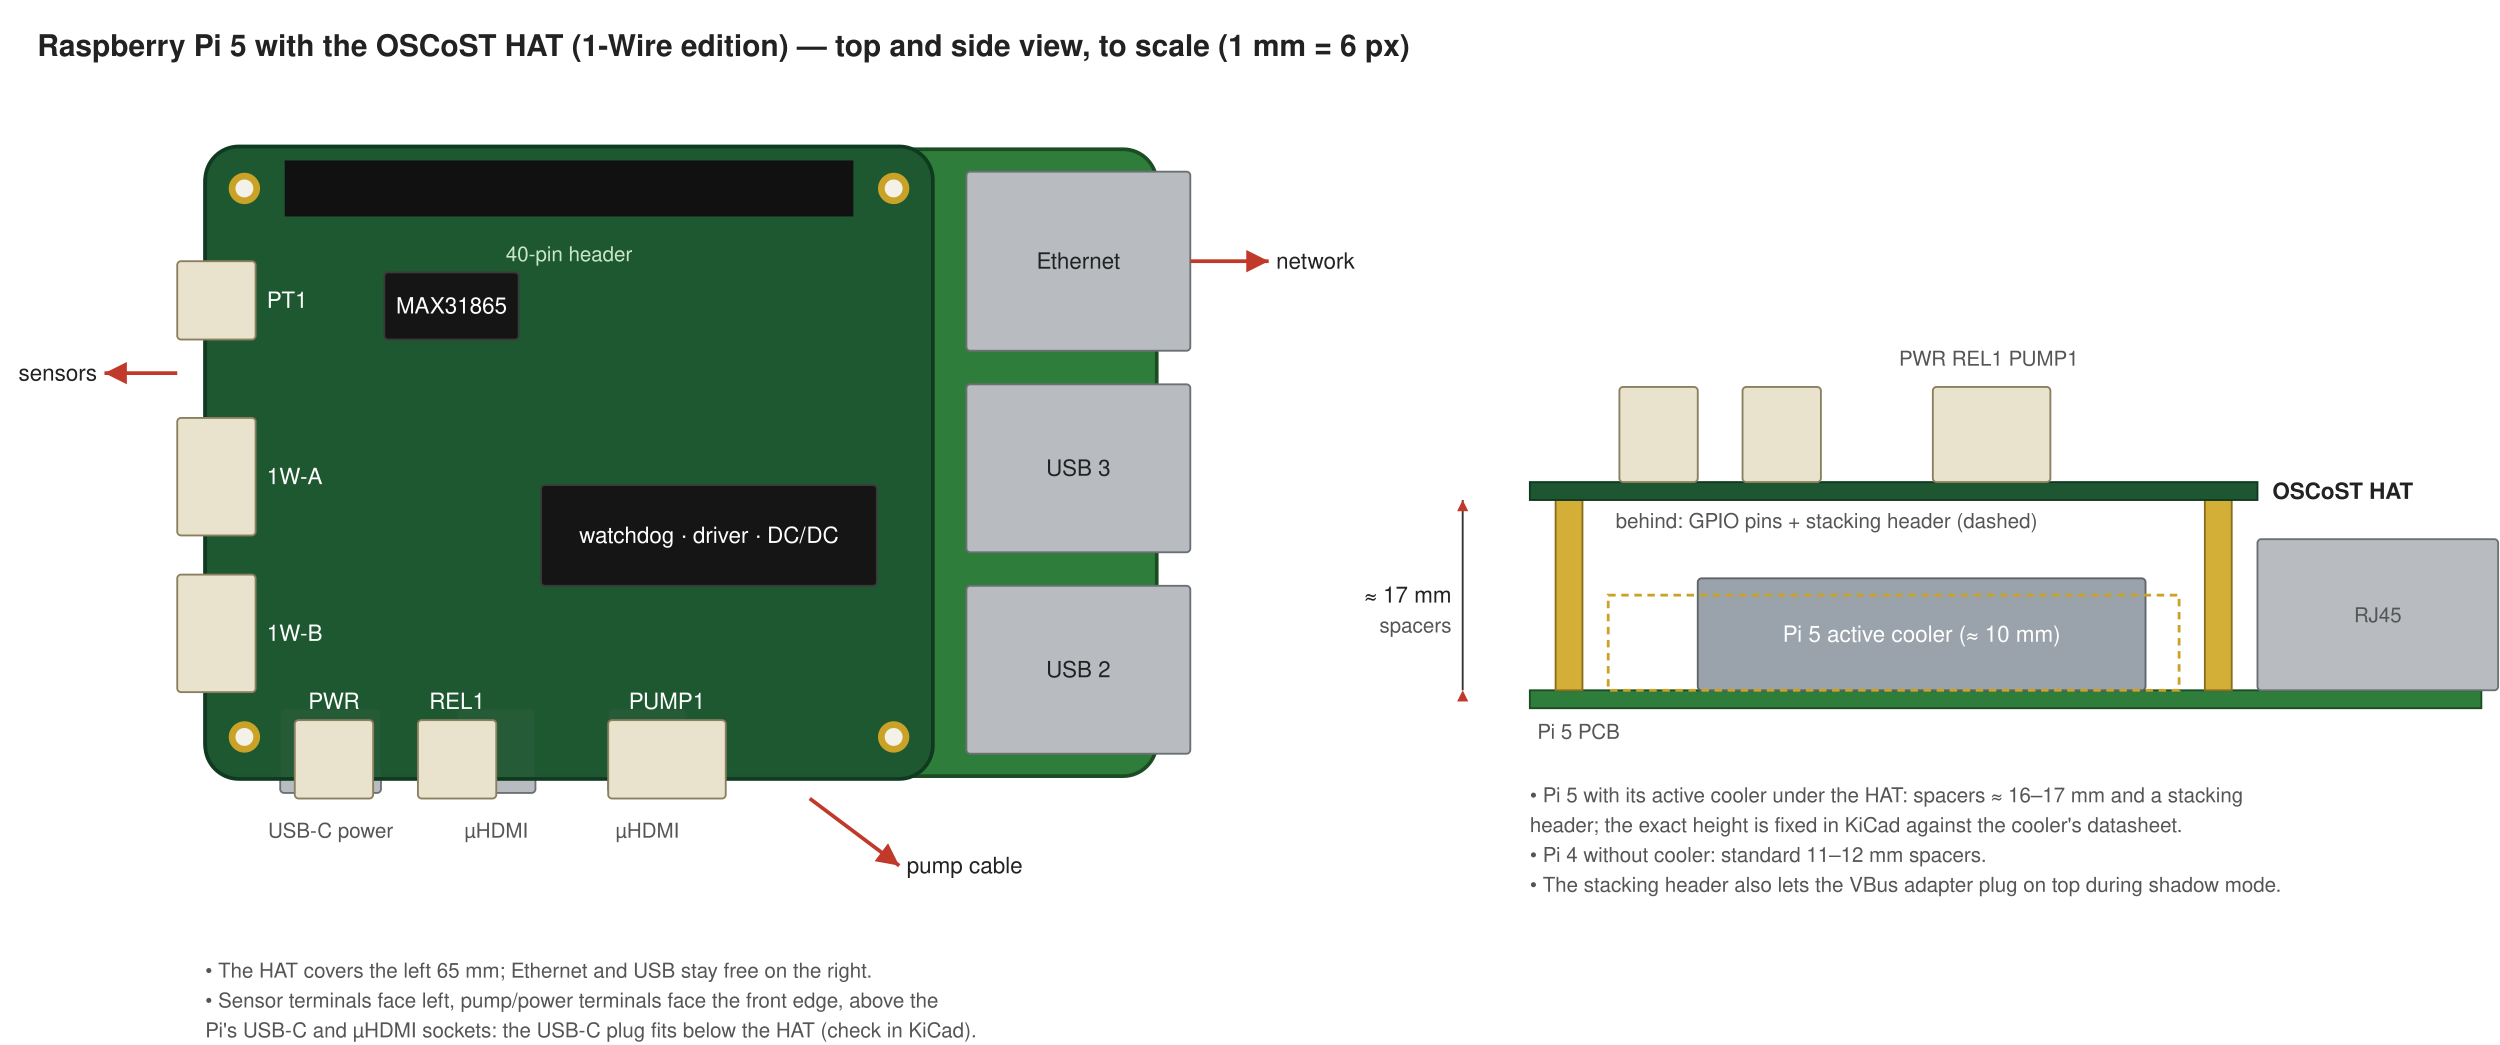
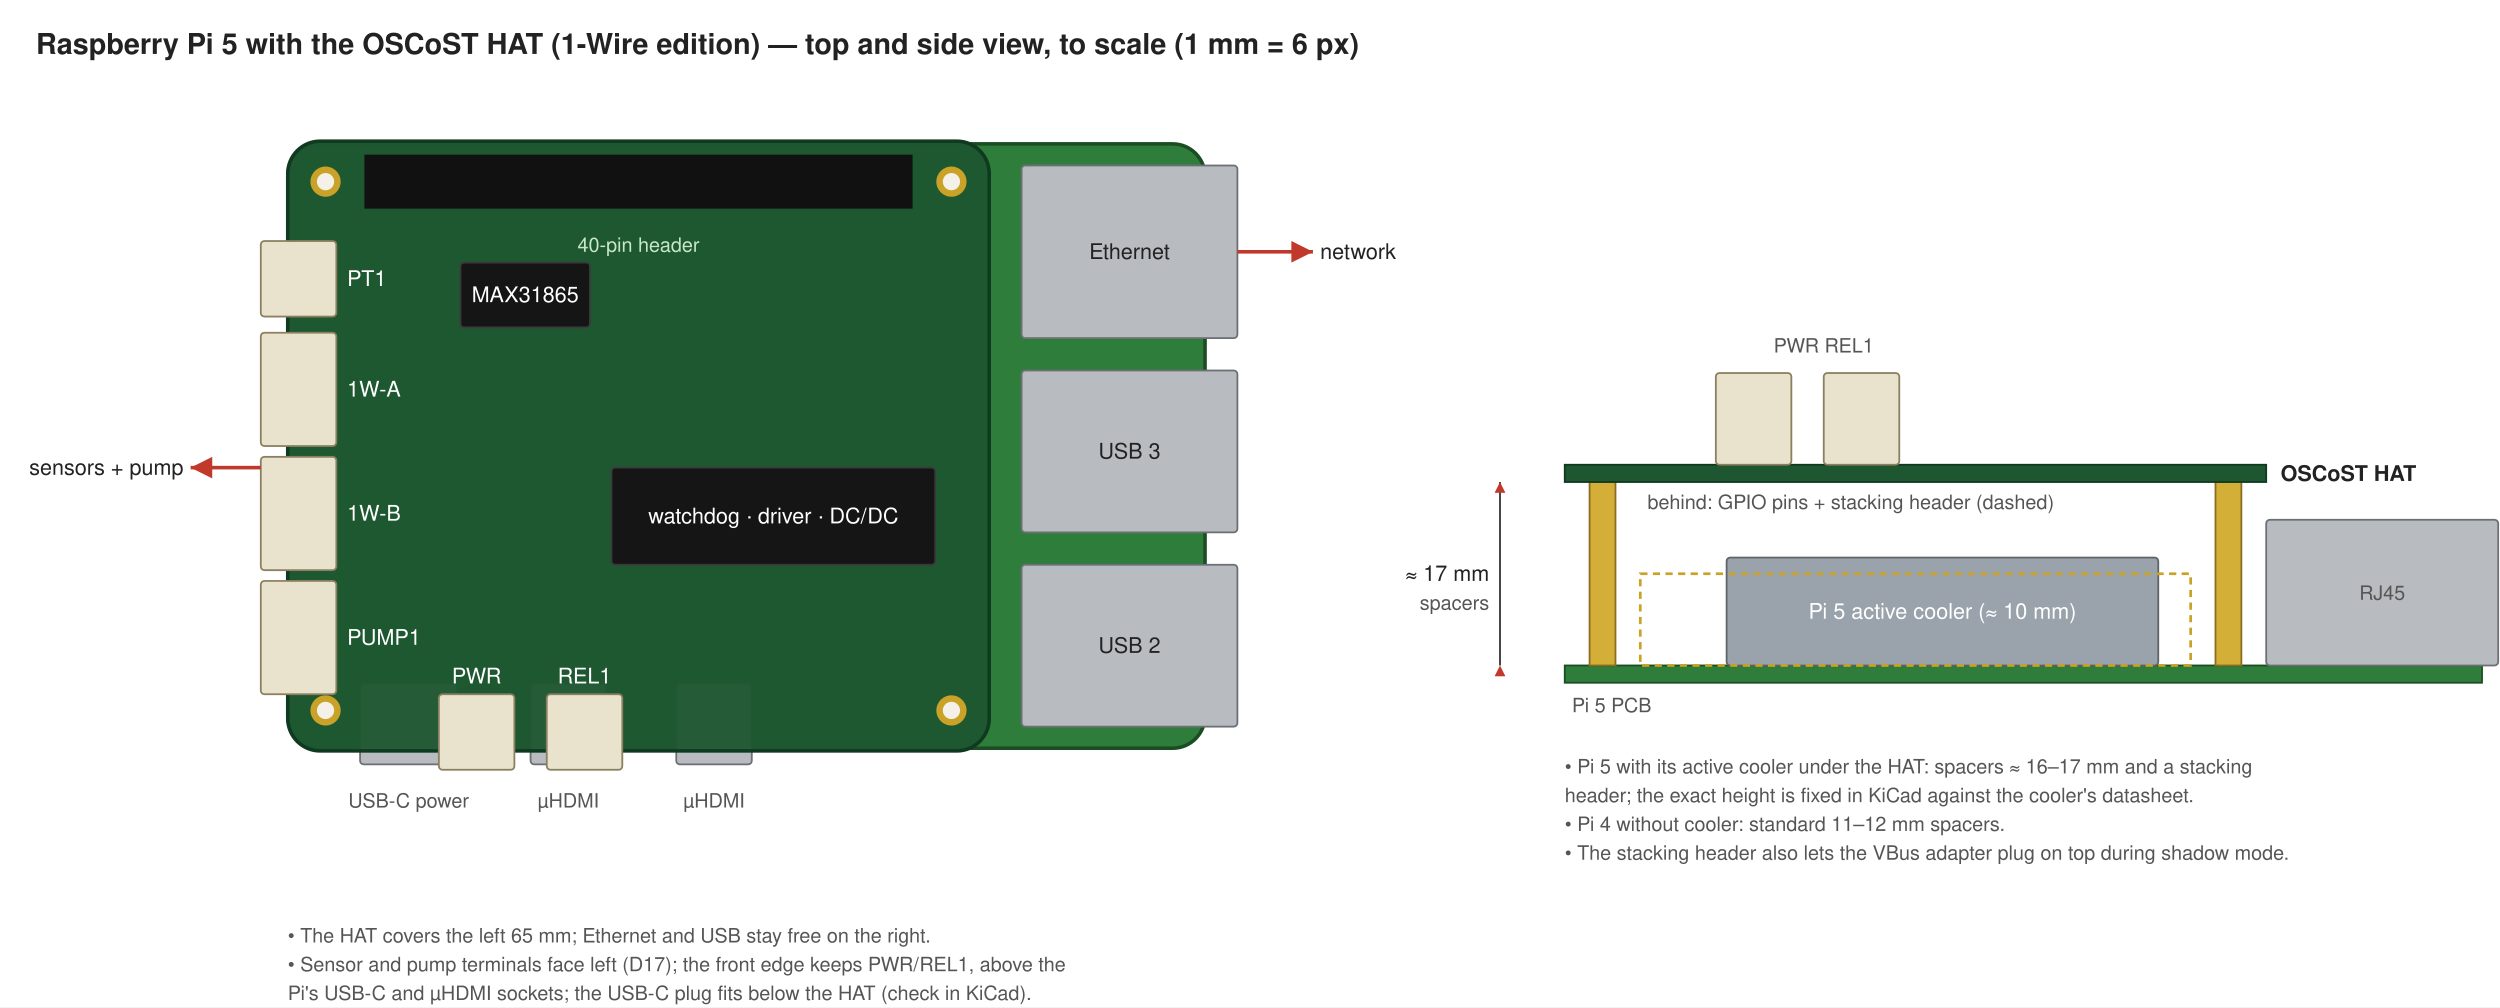
- <svg xmlns="http://www.w3.org/2000/svg" viewBox="0 0 1340 560" font-family="Helvetica, Arial, sans-serif">
+ <svg xmlns="http://www.w3.org/2000/svg" viewBox="0 0 1390 560" font-family="Helvetica, Arial, sans-serif">
  <style>.t{font-size:12px;fill:#222}.tb{font-size:12px;font-weight:bold;fill:#222}.w{font-size:12px;fill:#fff}.wb{font-size:12px;font-weight:bold;fill:#fff}.g{font-size:11px;fill:#C8E6C9}.n{font-size:11px;fill:#555}.h{font-size:16px;font-weight:bold;fill:#222}.o{font-size:11px;font-style:italic;fill:#777}</style>
-   <rect x="0" y="0" width="1340" height="560" rx="0" fill="white" stroke="none" stroke-width="1" fill-opacity="1" />
+   <rect x="0" y="0" width="1390" height="560" rx="0" fill="white" stroke="none" stroke-width="1" fill-opacity="1" />
  <text x="20" y="30" class="h" text-anchor="start">Raspberry Pi 5 with the OSCoST HAT (1-Wire edition) — top and side view, to scale (1 mm = 6 px)</text>
-   <rect x="110.0" y="80.0" width="510.0" height="336.0" rx="18.0" fill="#2f7d3a" stroke="#1b4d23" stroke-width="2" fill-opacity="1" />
-   <rect x="518.0" y="92.0" width="120.0" height="96.0" rx="2" fill="#b8bcc0" stroke="#6b7075" stroke-width="1" fill-opacity="1" />
-   <text x="578.0" y="144.0" class="t" text-anchor="middle">Ethernet</text>
-   <rect x="518.0" y="206.0" width="120.0" height="90.0" rx="2" fill="#b8bcc0" stroke="#6b7075" stroke-width="1" fill-opacity="1" />
-   <text x="578.0" y="255.0" class="t" text-anchor="middle">USB 3</text>
-   <rect x="518.0" y="314.0" width="120.0" height="90.0" rx="2" fill="#b8bcc0" stroke="#6b7075" stroke-width="1" fill-opacity="1" />
-   <text x="578.0" y="363.0" class="t" text-anchor="middle">USB 2</text>
-   <rect x="150.2" y="380.0" width="54.0" height="45.0" rx="2" fill="#b8bcc0" stroke="#6b7075" stroke-width="1" fill-opacity="1" />
-   <text x="177.2" y="449.0" class="n" text-anchor="middle">USB-C power</text>
-   <rect x="245.0" y="380.0" width="42.0" height="45.0" rx="2" fill="#b8bcc0" stroke="#6b7075" stroke-width="1" fill-opacity="1" />
-   <text x="266.0" y="449.0" class="n" text-anchor="middle">µHDMI</text>
-   <rect x="326.0" y="380.0" width="42.0" height="45.0" rx="2" fill="#b8bcc0" stroke="#6b7075" stroke-width="1" fill-opacity="1" />
-   <text x="347.0" y="449.0" class="n" text-anchor="middle">µHDMI</text>
-   <rect x="110.0" y="78.5" width="390.0" height="339.0" rx="18.0" fill="#1E5631" stroke="#0F3A20" stroke-width="2" fill-opacity="0.95" />
-   <circle cx="131.0" cy="101.0" r="8.4" fill="#C9A227" />
-   <circle cx="131.0" cy="101.0" r="4.8" fill="#F4F1E8" />
-   <circle cx="479.0" cy="101.0" r="8.4" fill="#C9A227" />
-   <circle cx="479.0" cy="101.0" r="4.8" fill="#F4F1E8" />
-   <circle cx="131.0" cy="395.0" r="8.4" fill="#C9A227" />
-   <circle cx="131.0" cy="395.0" r="4.8" fill="#F4F1E8" />
-   <circle cx="479.0" cy="395.0" r="8.4" fill="#C9A227" />
-   <circle cx="479.0" cy="395.0" r="4.8" fill="#F4F1E8" />
-   <rect x="152.6" y="86.0" width="304.8" height="30.0" rx="0" fill="#111" stroke="none" stroke-width="1" fill-opacity="1" />
-   <text x="305.0" y="140.0" class="g" text-anchor="middle">40-pin header</text>
-   <rect x="95.0" y="140.0" width="42.0" height="42.0" rx="2" fill="#E9E2CC" stroke="#8A7F5F" stroke-width="1" fill-opacity="1" />
-   <text x="143.0" y="165.0" class="w" text-anchor="start">PT1</text>
-   <rect x="95.0" y="224.0" width="42.0" height="63.0" rx="2" fill="#E9E2CC" stroke="#8A7F5F" stroke-width="1" fill-opacity="1" />
-   <text x="143.0" y="259.5" class="w" text-anchor="start">1W-A</text>
-   <rect x="95.0" y="308.0" width="42.0" height="63.0" rx="2" fill="#E9E2CC" stroke="#8A7F5F" stroke-width="1" fill-opacity="1" />
-   <text x="143.0" y="343.5" class="w" text-anchor="start">1W-B</text>
-   <rect x="158.0" y="386.0" width="42.0" height="42.0" rx="2" fill="#E9E2CC" stroke="#8A7F5F" stroke-width="1" fill-opacity="1" />
-   <text x="179.0" y="380.0" class="w" text-anchor="middle">PWR</text>
-   <rect x="224.0" y="386.0" width="42.0" height="42.0" rx="2" fill="#E9E2CC" stroke="#8A7F5F" stroke-width="1" fill-opacity="1" />
-   <text x="245.0" y="380.0" class="w" text-anchor="middle">REL1</text>
-   <rect x="326.0" y="386.0" width="63.0" height="42.0" rx="2" fill="#E9E2CC" stroke="#8A7F5F" stroke-width="1" fill-opacity="1" />
-   <text x="357.5" y="380.0" class="w" text-anchor="middle">PUMP1</text>
-   <rect x="206.0" y="146.0" width="72.0" height="36.0" rx="2" fill="#151515" stroke="#3a3a3a" stroke-width="1" fill-opacity="1" />
-   <text x="242.0" y="168.0" class="w" text-anchor="middle">MAX31865</text>
-   <rect x="290.0" y="260.0" width="180.0" height="54.0" rx="2" fill="#151515" stroke="#3a3a3a" stroke-width="1" fill-opacity="1" />
-   <text x="380.0" y="291.0" class="w" text-anchor="middle">watchdog · driver · DC/DC</text>
+   <rect x="160.0" y="80.0" width="510.0" height="336.0" rx="18.0" fill="#2f7d3a" stroke="#1b4d23" stroke-width="2" fill-opacity="1" />
+   <rect x="568.0" y="92.0" width="120.0" height="96.0" rx="2" fill="#b8bcc0" stroke="#6b7075" stroke-width="1" fill-opacity="1" />
+   <text x="628.0" y="144.0" class="t" text-anchor="middle">Ethernet</text>
+   <rect x="568.0" y="206.0" width="120.0" height="90.0" rx="2" fill="#b8bcc0" stroke="#6b7075" stroke-width="1" fill-opacity="1" />
+   <text x="628.0" y="255.0" class="t" text-anchor="middle">USB 3</text>
+   <rect x="568.0" y="314.0" width="120.0" height="90.0" rx="2" fill="#b8bcc0" stroke="#6b7075" stroke-width="1" fill-opacity="1" />
+   <text x="628.0" y="363.0" class="t" text-anchor="middle">USB 2</text>
+   <rect x="200.2" y="380.0" width="54.0" height="45.0" rx="2" fill="#b8bcc0" stroke="#6b7075" stroke-width="1" fill-opacity="1" />
+   <text x="227.2" y="449.0" class="n" text-anchor="middle">USB-C power</text>
+   <rect x="295.0" y="380.0" width="42.0" height="45.0" rx="2" fill="#b8bcc0" stroke="#6b7075" stroke-width="1" fill-opacity="1" />
+   <text x="316.0" y="449.0" class="n" text-anchor="middle">µHDMI</text>
+   <rect x="376.0" y="380.0" width="42.0" height="45.0" rx="2" fill="#b8bcc0" stroke="#6b7075" stroke-width="1" fill-opacity="1" />
+   <text x="397.0" y="449.0" class="n" text-anchor="middle">µHDMI</text>
+   <rect x="160.0" y="78.5" width="390.0" height="339.0" rx="18.0" fill="#1E5631" stroke="#0F3A20" stroke-width="2" fill-opacity="0.95" />
+   <circle cx="181.0" cy="101.0" r="8.4" fill="#C9A227" />
+   <circle cx="181.0" cy="101.0" r="4.8" fill="#F4F1E8" />
+   <circle cx="529.0" cy="101.0" r="8.4" fill="#C9A227" />
+   <circle cx="529.0" cy="101.0" r="4.8" fill="#F4F1E8" />
+   <circle cx="181.0" cy="395.0" r="8.4" fill="#C9A227" />
+   <circle cx="181.0" cy="395.0" r="4.8" fill="#F4F1E8" />
+   <circle cx="529.0" cy="395.0" r="8.4" fill="#C9A227" />
+   <circle cx="529.0" cy="395.0" r="4.8" fill="#F4F1E8" />
+   <rect x="202.6" y="86.0" width="304.8" height="30.0" rx="0" fill="#111" stroke="none" stroke-width="1" fill-opacity="1" />
+   <text x="355.0" y="140.0" class="g" text-anchor="middle">40-pin header</text>
+   <rect x="145.0" y="134.0" width="42.0" height="42.0" rx="2" fill="#E9E2CC" stroke="#8A7F5F" stroke-width="1" fill-opacity="1" />
+   <text x="193.0" y="159.0" class="w" text-anchor="start">PT1</text>
+   <rect x="145.0" y="185.0" width="42.0" height="63.0" rx="2" fill="#E9E2CC" stroke="#8A7F5F" stroke-width="1" fill-opacity="1" />
+   <text x="193.0" y="220.5" class="w" text-anchor="start">1W-A</text>
+   <rect x="145.0" y="254.0" width="42.0" height="63.0" rx="2" fill="#E9E2CC" stroke="#8A7F5F" stroke-width="1" fill-opacity="1" />
+   <text x="193.0" y="289.5" class="w" text-anchor="start">1W-B</text>
+   <rect x="145.0" y="323.0" width="42.0" height="63.0" rx="2" fill="#E9E2CC" stroke="#8A7F5F" stroke-width="1" fill-opacity="1" />
+   <text x="193.0" y="358.5" class="w" text-anchor="start">PUMP1</text>
+   <rect x="244.0" y="386.0" width="42.0" height="42.0" rx="2" fill="#E9E2CC" stroke="#8A7F5F" stroke-width="1" fill-opacity="1" />
+   <text x="265.0" y="380.0" class="w" text-anchor="middle">PWR</text>
+   <rect x="304.0" y="386.0" width="42.0" height="42.0" rx="2" fill="#E9E2CC" stroke="#8A7F5F" stroke-width="1" fill-opacity="1" />
+   <text x="325.0" y="380.0" class="w" text-anchor="middle">REL1</text>
+   <rect x="256.0" y="146.0" width="72.0" height="36.0" rx="2" fill="#151515" stroke="#3a3a3a" stroke-width="1" fill-opacity="1" />
+   <text x="292.0" y="168.0" class="w" text-anchor="middle">MAX31865</text>
+   <rect x="340.0" y="260.0" width="180.0" height="54.0" rx="2" fill="#151515" stroke="#3a3a3a" stroke-width="1" fill-opacity="1" />
+   <text x="430.0" y="291.0" class="w" text-anchor="middle">watchdog · driver · DC/DC</text>
  <defs>
    <marker id="a" markerWidth="8" markerHeight="8" refX="6" refY="3" orient="auto">
      <path d="M0,0 L6,3 L0,6 z" fill="#c0392b" />
    </marker>
  </defs>
-   <line x1="95.0" y1="200.0" x2="56.0" y2="200.0" stroke="#c0392b" stroke-width="2" marker-end="url(#a)" />
-   <text x="52.0" y="204.0" class="t" text-anchor="end">sensors</text>
-   <line x1="434.0" y1="428.0" x2="482.0" y2="464.0" stroke="#c0392b" stroke-width="2" marker-end="url(#a)" />
-   <text x="486.0" y="468.0" class="t" text-anchor="start">pump cable</text>
-   <line x1="638.0" y1="140.0" x2="680.0" y2="140.0" stroke="#c0392b" stroke-width="2" marker-end="url(#a)" />
-   <text x="684.0" y="144.0" class="t" text-anchor="start">network</text>
-   <text x="110" y="524.0" class="n" text-anchor="start">• The HAT covers the left 65 mm; Ethernet and USB stay free on the right.</text>
-   <text x="110" y="540.0" class="n" text-anchor="start">• Sensor terminals face left, pump/power terminals face the front edge, above the</text>
-   <text x="110" y="556.0" class="n" text-anchor="start">  Pi's USB-C and µHDMI sockets: the USB-C plug fits below the HAT (check in KiCad).</text>
-   <rect x="820.0" y="370.0" width="510.0" height="9.6" rx="0" fill="#2f7d3a" stroke="#1b4d23" stroke-width="1" fill-opacity="1" />
-   <text x="824.0" y="396.0" class="n" text-anchor="start">Pi 5 PCB</text>
-   <rect x="1210.0" y="289.0" width="129.0" height="81.0" rx="2" fill="#b8bcc0" stroke="#6b7075" stroke-width="1" fill-opacity="1" />
-   <text x="1274.5" y="333.5" class="n" text-anchor="middle">RJ45</text>
-   <rect x="910.0" y="310.0" width="240.0" height="60.0" rx="2" fill="#9aa3ab" stroke="#5f6468" stroke-width="1" fill-opacity="1" />
-   <text x="1030.0" y="344.0" class="w" text-anchor="middle">Pi 5 active cooler (≈ 10 mm)</text>
-   <rect x="862.0" y="319.0" width="306.0" height="51.0" rx="0" fill="none" stroke="#C9A227" stroke-width="1.5" fill-opacity="1" stroke-dasharray="4 3" />
-   <text x="866.0" y="283.0" class="n" text-anchor="start">behind: GPIO pins + stacking header (dashed)</text>
-   <rect x="833.8" y="268.0" width="14.4" height="102.0" rx="0" fill="#d4af37" stroke="#8a6d1f" stroke-width="1" fill-opacity="1" />
-   <rect x="1181.8" y="268.0" width="14.4" height="102.0" rx="0" fill="#d4af37" stroke="#8a6d1f" stroke-width="1" fill-opacity="1" />
-   <rect x="820.0" y="258.4" width="390.0" height="9.6" rx="0" fill="#1E5631" stroke="#0F3A20" stroke-width="1" fill-opacity="1" />
-   <text x="1218.0" y="267.4" class="tb" text-anchor="start">OSCoST HAT</text>
-   <rect x="868.0" y="207.4" width="42.0" height="51.0" rx="2" fill="#E9E2CC" stroke="#8A7F5F" stroke-width="1" fill-opacity="1" />
-   <rect x="934.0" y="207.4" width="42.0" height="51.0" rx="2" fill="#E9E2CC" stroke="#8A7F5F" stroke-width="1" fill-opacity="1" />
-   <rect x="1036.0" y="207.4" width="63.0" height="51.0" rx="2" fill="#E9E2CC" stroke="#8A7F5F" stroke-width="1" fill-opacity="1" />
-   <text x="1066.0" y="196.0" class="n" text-anchor="middle">PWR  REL1   PUMP1</text>
-   <line x1="784.0" y1="370.0" x2="784.0" y2="268.0" stroke="#333" marker-end="url(#a)" marker-start="url(#a)" />
-   <text x="778.0" y="323.0" class="t" text-anchor="end">≈ 17 mm</text>
-   <text x="778.0" y="339.0" class="n" text-anchor="end">spacers</text>
-   <text x="820" y="430.0" class="n" text-anchor="start">• Pi 5 with its active cooler under the HAT: spacers ≈ 16–17 mm and a stacking</text>
-   <text x="820" y="446.0" class="n" text-anchor="start">  header; the exact height is fixed in KiCad against the cooler's datasheet.</text>
-   <text x="820" y="462.0" class="n" text-anchor="start">• Pi 4 without cooler: standard 11–12 mm spacers.</text>
-   <text x="820" y="478.0" class="n" text-anchor="start">• The stacking header also lets the VBus adapter plug on top during shadow mode.</text>
+   <line x1="145.0" y1="260.0" x2="106.0" y2="260.0" stroke="#c0392b" stroke-width="2" marker-end="url(#a)" />
+   <text x="102.0" y="264.0" class="t" text-anchor="end">sensors + pump</text>
+   <line x1="688.0" y1="140.0" x2="730.0" y2="140.0" stroke="#c0392b" stroke-width="2" marker-end="url(#a)" />
+   <text x="734.0" y="144.0" class="t" text-anchor="start">network</text>
+   <text x="160" y="524.0" class="n" text-anchor="start">• The HAT covers the left 65 mm; Ethernet and USB stay free on the right.</text>
+   <text x="160" y="540.0" class="n" text-anchor="start">• Sensor and pump terminals face left (D17); the front edge keeps PWR/REL1, above the</text>
+   <text x="160" y="556.0" class="n" text-anchor="start">  Pi's USB-C and µHDMI sockets; the USB-C plug fits below the HAT (check in KiCad).</text>
+   <rect x="870.0" y="370.0" width="510.0" height="9.6" rx="0" fill="#2f7d3a" stroke="#1b4d23" stroke-width="1" fill-opacity="1" />
+   <text x="874.0" y="396.0" class="n" text-anchor="start">Pi 5 PCB</text>
+   <rect x="1260.0" y="289.0" width="129.0" height="81.0" rx="2" fill="#b8bcc0" stroke="#6b7075" stroke-width="1" fill-opacity="1" />
+   <text x="1324.5" y="333.5" class="n" text-anchor="middle">RJ45</text>
+   <rect x="960.0" y="310.0" width="240.0" height="60.0" rx="2" fill="#9aa3ab" stroke="#5f6468" stroke-width="1" fill-opacity="1" />
+   <text x="1080.0" y="344.0" class="w" text-anchor="middle">Pi 5 active cooler (≈ 10 mm)</text>
+   <rect x="912.0" y="319.0" width="306.0" height="51.0" rx="0" fill="none" stroke="#C9A227" stroke-width="1.5" fill-opacity="1" stroke-dasharray="4 3" />
+   <text x="916.0" y="283.0" class="n" text-anchor="start">behind: GPIO pins + stacking header (dashed)</text>
+   <rect x="883.8" y="268.0" width="14.4" height="102.0" rx="0" fill="#d4af37" stroke="#8a6d1f" stroke-width="1" fill-opacity="1" />
+   <rect x="1231.8" y="268.0" width="14.4" height="102.0" rx="0" fill="#d4af37" stroke="#8a6d1f" stroke-width="1" fill-opacity="1" />
+   <rect x="870.0" y="258.4" width="390.0" height="9.6" rx="0" fill="#1E5631" stroke="#0F3A20" stroke-width="1" fill-opacity="1" />
+   <text x="1268.0" y="267.4" class="tb" text-anchor="start">OSCoST HAT</text>
+   <rect x="954.0" y="207.4" width="42.0" height="51.0" rx="2" fill="#E9E2CC" stroke="#8A7F5F" stroke-width="1" fill-opacity="1" />
+   <rect x="1014.0" y="207.4" width="42.0" height="51.0" rx="2" fill="#E9E2CC" stroke="#8A7F5F" stroke-width="1" fill-opacity="1" />
+   <text x="1014.0" y="196.0" class="n" text-anchor="middle">PWR    REL1</text>
+   <line x1="834.0" y1="370.0" x2="834.0" y2="268.0" stroke="#333" marker-end="url(#a)" marker-start="url(#a)" />
+   <text x="828.0" y="323.0" class="t" text-anchor="end">≈ 17 mm</text>
+   <text x="828.0" y="339.0" class="n" text-anchor="end">spacers</text>
+   <text x="870" y="430.0" class="n" text-anchor="start">• Pi 5 with its active cooler under the HAT: spacers ≈ 16–17 mm and a stacking</text>
+   <text x="870" y="446.0" class="n" text-anchor="start">  header; the exact height is fixed in KiCad against the cooler's datasheet.</text>
+   <text x="870" y="462.0" class="n" text-anchor="start">• Pi 4 without cooler: standard 11–12 mm spacers.</text>
+   <text x="870" y="478.0" class="n" text-anchor="start">• The stacking header also lets the VBus adapter plug on top during shadow mode.</text>
</svg>
